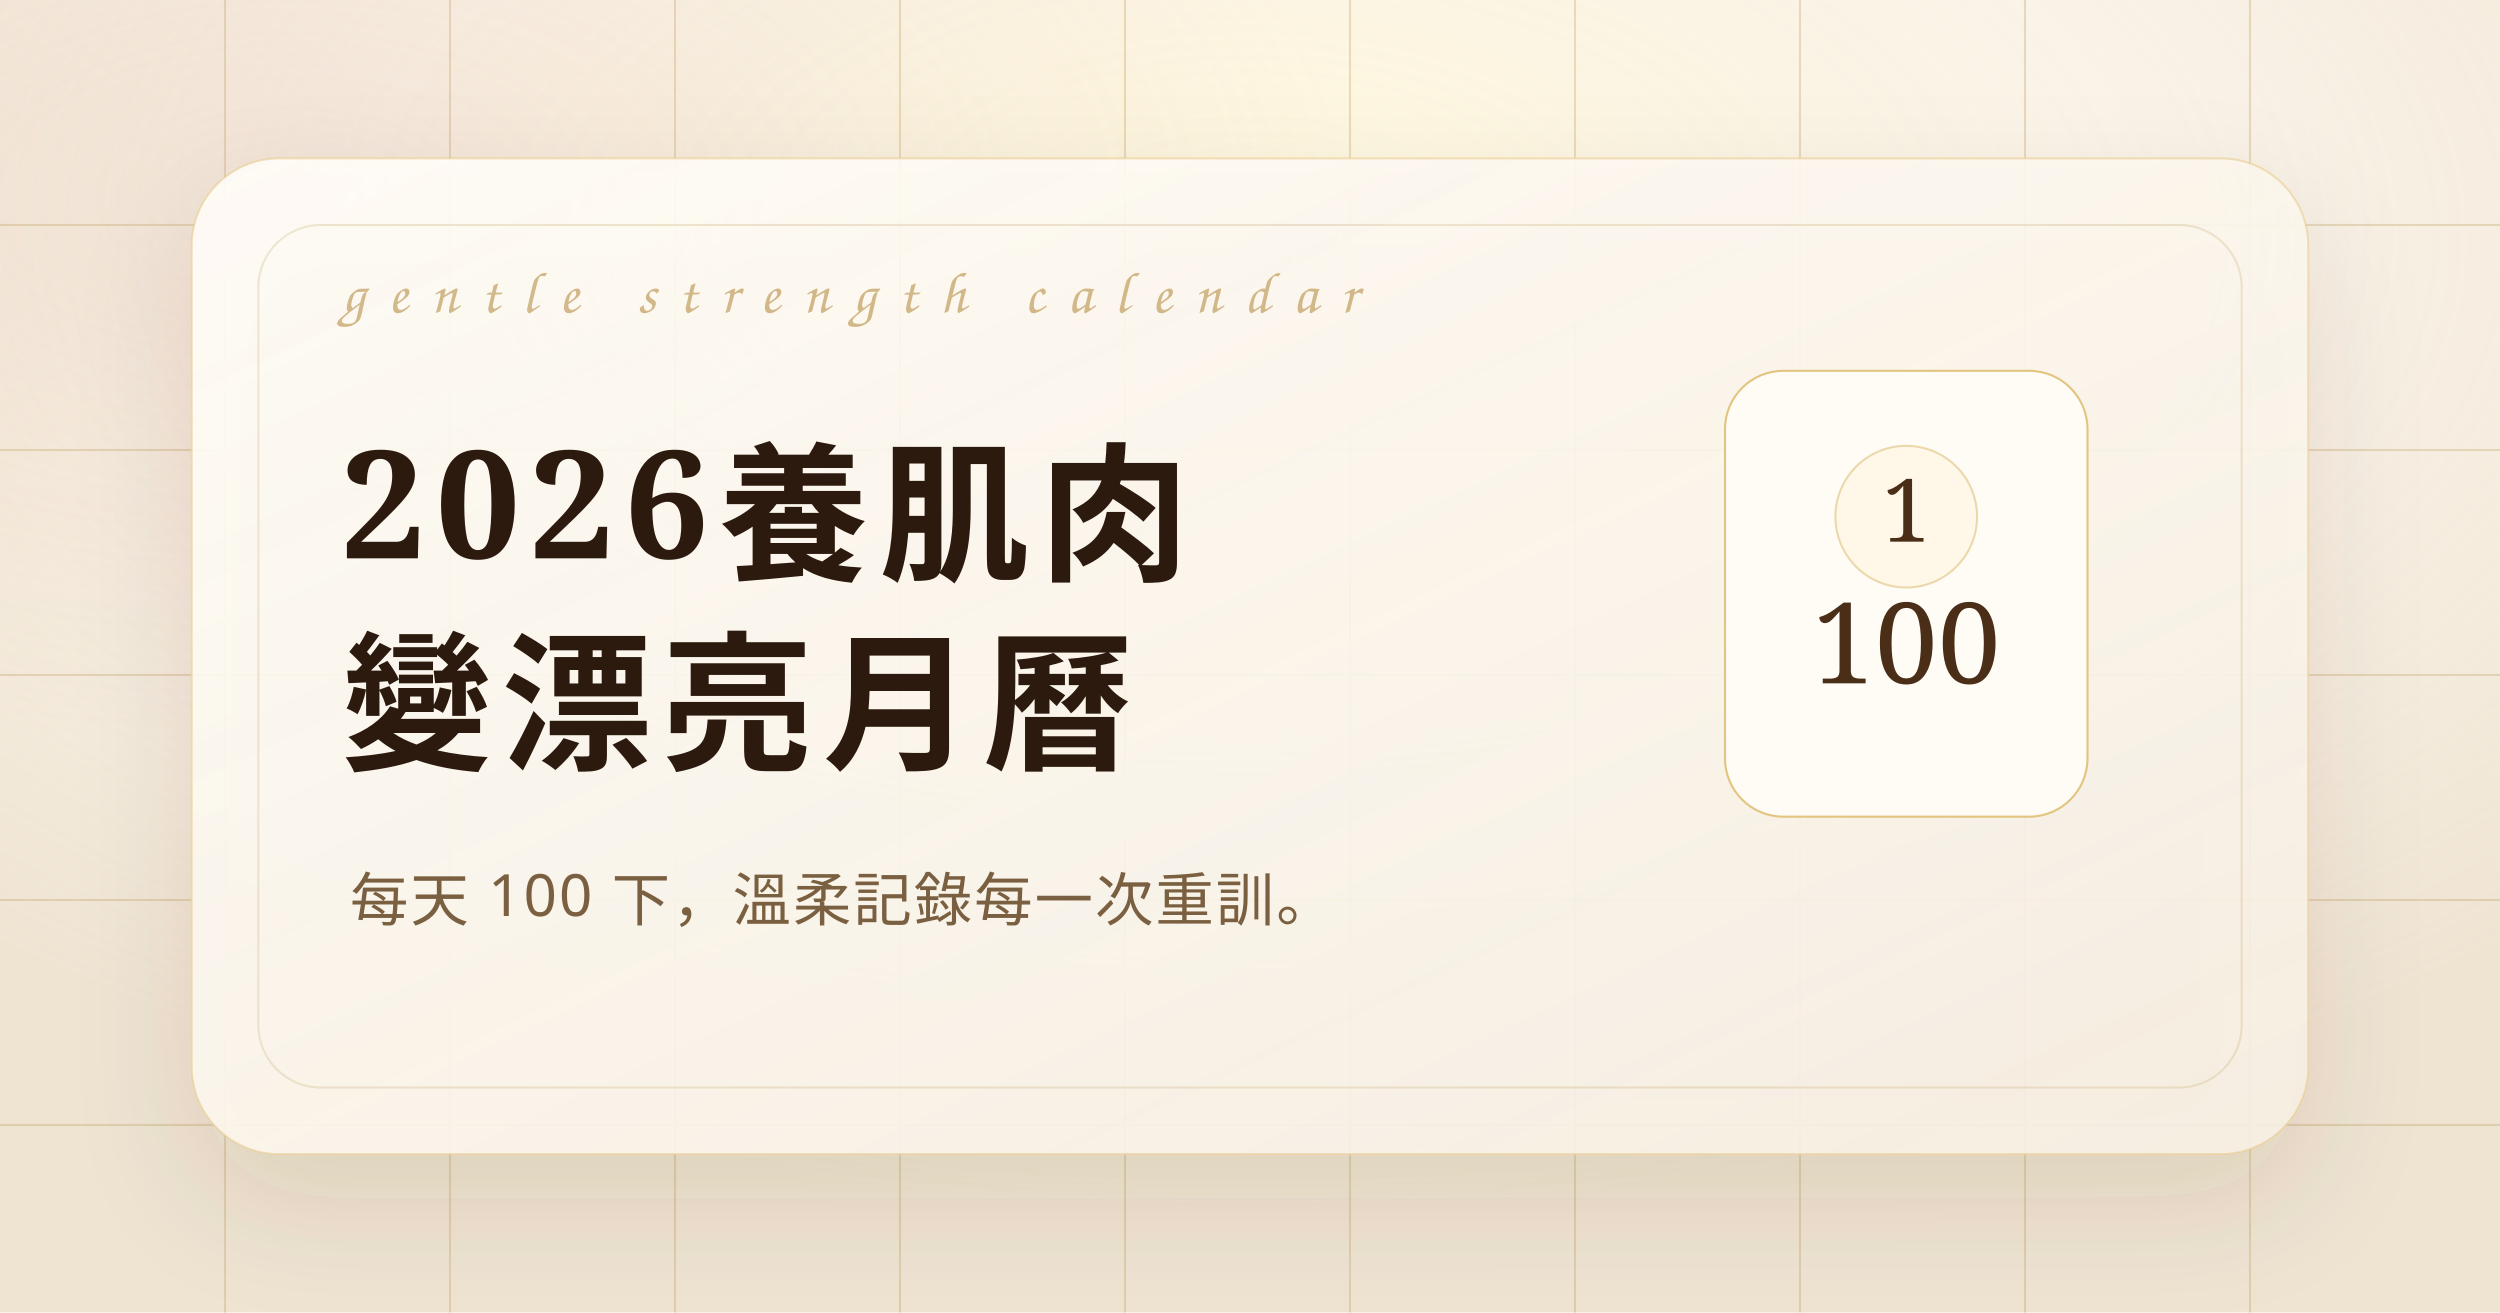
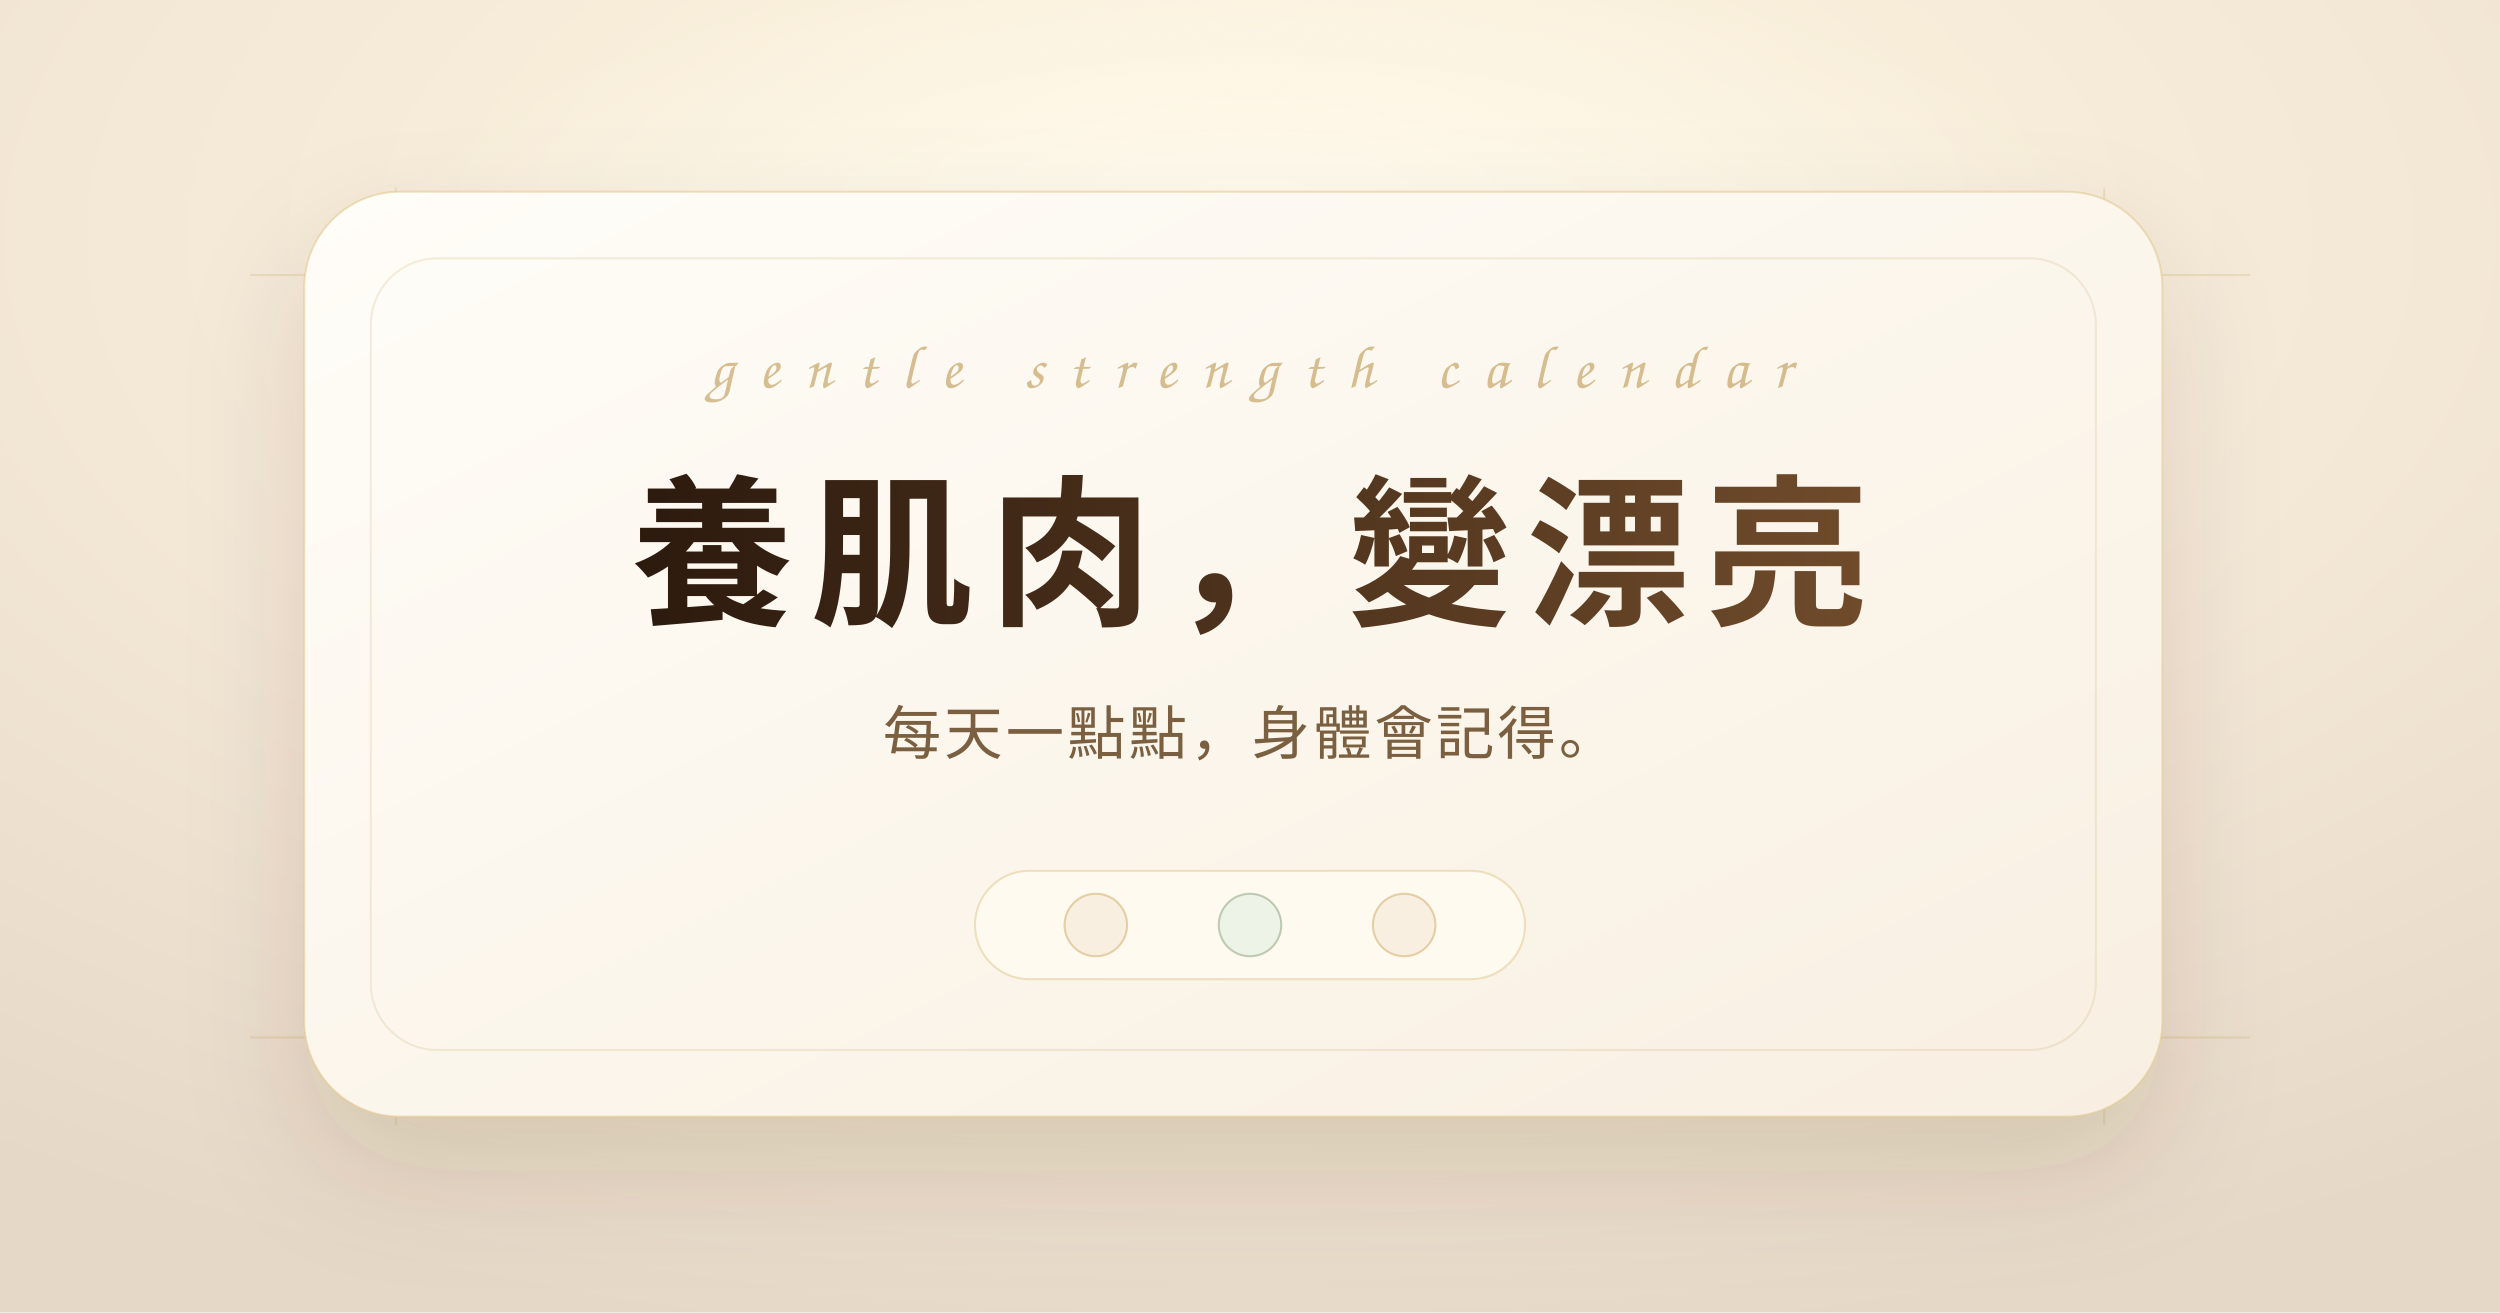
<svg xmlns="http://www.w3.org/2000/svg" width="1200" height="630" viewBox="0 0 1200 630" role="img" aria-labelledby="title desc">
  <defs>
-     <radialGradient id="warmGlow" cx="50%" cy="18%" r="74%">
-       <stop offset="0%" stop-color="#fff7d9" stop-opacity="0.9" />
-       <stop offset="48%" stop-color="#f8efe1" stop-opacity="0.78" />
-       <stop offset="100%" stop-color="#efe4d2" stop-opacity="1" />
+     <radialGradient id="bg" cx="50%" cy="18%" r="86%">
+       <stop offset="0%" stop-color="#fff7df" />
+       <stop offset="56%" stop-color="#f3e7d6" />
+       <stop offset="100%" stop-color="#e6d8c6" />
    </radialGradient>
-     <radialGradient id="blushGlow" cx="12%" cy="15%" r="42%">
-       <stop offset="0%" stop-color="#d9ad95" stop-opacity="0.2" />
-       <stop offset="100%" stop-color="#d9ad95" stop-opacity="0" />
+     <radialGradient id="light" cx="50%" cy="32%" r="52%">
+       <stop offset="0%" stop-color="#fffdf8" stop-opacity="0.96" />
+       <stop offset="74%" stop-color="#fffdf8" stop-opacity="0" />
    </radialGradient>
-     <linearGradient id="card" x1="0" x2="1" y1="0" y2="1">
-       <stop offset="0%" stop-color="#fffcf6" stop-opacity="0.94" />
-       <stop offset="100%" stop-color="#f7efe2" stop-opacity="0.9" />
+     <linearGradient id="paper" x1="0" x2="1" y1="0" y2="1">
+       <stop offset="0%" stop-color="#fffdf8" />
+       <stop offset="100%" stop-color="#f8efe1" />
    </linearGradient>
-     <linearGradient id="gold" x1="0" x2="1">
-       <stop offset="0%" stop-color="#d9b86f" />
-       <stop offset="100%" stop-color="#9b6d40" />
+     <linearGradient id="ink" x1="0" x2="1">
+       <stop offset="0%" stop-color="#2c1a0e" />
+       <stop offset="100%" stop-color="#6f4b2b" />
    </linearGradient>
-     <filter id="softShadow" x="-20%" y="-20%" width="140%" height="140%">
-       <feDropShadow dx="0" dy="24" stdDeviation="28" flood-color="#4a2e18" flood-opacity="0.12" />
+     <filter id="shadow" x="-18%" y="-24%" width="136%" height="150%">
+       <feDropShadow dx="0" dy="26" stdDeviation="28" flood-color="#4a2e18" flood-opacity="0.13" />
    </filter>
  </defs>
-   <rect width="1200" height="630" fill="url(#warmGlow)" />
-   <rect width="1200" height="630" fill="url(#blushGlow)" />
-   <g opacity="0.28">
-     <path d="M0 108H1200M0 216H1200M0 324H1200M0 432H1200M0 540H1200" stroke="#b8924a" stroke-width="1" />
-     <path d="M108 0V630M216 0V630M324 0V630M432 0V630M540 0V630M648 0V630M756 0V630M864 0V630M972 0V630M1080 0V630" stroke="#b8924a" stroke-width="1" />
+   <rect width="1200" height="630" fill="url(#bg)" />
+   <rect width="1200" height="630" fill="url(#light)" />
+   <g opacity="0.18">
+     <path d="M120 132H1080M120 498H1080" stroke="#b8924a" />
+     <path d="M190 90V540M1010 90V540" stroke="#b8924a" />
  </g>
-   <g filter="url(#softShadow)">
-     <rect x="92" y="76" width="1016" height="478" rx="42" fill="url(#card)" stroke="#e6c989" stroke-opacity="0.54" />
-     <rect x="124" y="108" width="952" height="414" rx="30" fill="none" stroke="#b8924a" stroke-opacity="0.2" />
+   <g filter="url(#shadow)">
+     <rect x="146" y="92" width="892" height="444" rx="46" fill="url(#paper)" stroke="#d9bd7a" stroke-opacity="0.46" />
+     <rect x="178" y="124" width="828" height="380" rx="32" fill="none" stroke="#b8924a" stroke-opacity="0.16" />
  </g>
-   <g transform="translate(164 150)">
-     <text x="0" y="0" fill="#b8924a" fill-opacity="0.62" font-family="'Segoe Script','Brush Script MT','Apple Chancery',cursive" font-size="28" letter-spacing="11">gentle strength calendar</text>
-     <text x="0" y="118" fill="#2c1a0e" font-family="'Noto Serif TC','PMingLiU',serif" font-size="72" font-weight="600" letter-spacing="5">2026養肌肉</text>
-     <text x="0" y="214" fill="#2c1a0e" font-family="'Noto Serif TC','PMingLiU',serif" font-size="72" font-weight="600" letter-spacing="5">變漂亮月曆</text>
-     <text x="4" y="292" fill="#7a6040" font-family="'Noto Sans TC','Microsoft JhengHei',sans-serif" font-size="28" font-weight="300" letter-spacing="1">每天 100 下，溫柔記錄每一次重訓。</text>
-   </g>
-   <g transform="translate(828 178)">
-     <rect x="0" y="0" width="174" height="214" rx="28" fill="#fffcf6" stroke="#e2c47f" />
-     <circle cx="87" cy="70" r="34" fill="#fff8e8" stroke="#d9b86f" stroke-opacity="0.52" />
-     <text x="87" y="82" text-anchor="middle" fill="#4a2e18" font-family="Georgia,serif" font-size="42">1</text>
-     <text x="87" y="150" text-anchor="middle" fill="#4a2e18" font-family="Georgia,serif" font-size="54">100</text>
-     <path d="M38 178H136" stroke="url(#gold)" stroke-width="8" stroke-linecap="round" opacity="0.42" />
+   <text x="600" y="186" text-anchor="middle" fill="#b8924a" fill-opacity="0.58" font-family="'Segoe Script','Brush Script MT','Apple Chancery',cursive" font-size="29" letter-spacing="12">gentle strength calendar</text>
+   <text x="600" y="294" text-anchor="middle" fill="url(#ink)" font-family="'Noto Serif TC','PMingLiU',serif" font-size="78" font-weight="600" letter-spacing="8">養肌肉，變漂亮</text>
+   <text x="600" y="362" text-anchor="middle" fill="#7a6040" font-family="'Noto Sans TC','Microsoft JhengHei',sans-serif" font-size="28" font-weight="300" letter-spacing="1.5">每天一點點，身體會記得。</text>
+   <g transform="translate(468 418)">
+     <rect width="264" height="52" rx="26" fill="#fffaf0" stroke="#d9bd7a" stroke-opacity="0.42" />
+     <circle cx="58" cy="26" r="15" fill="#f8efe1" stroke="#d4af70" stroke-opacity="0.56" />
+     <circle cx="132" cy="26" r="15" fill="#edf3e6" stroke="#7f9b72" stroke-opacity="0.48" />
+     <circle cx="206" cy="26" r="15" fill="#f8efe1" stroke="#d4af70" stroke-opacity="0.56" />
  </g>
</svg>
